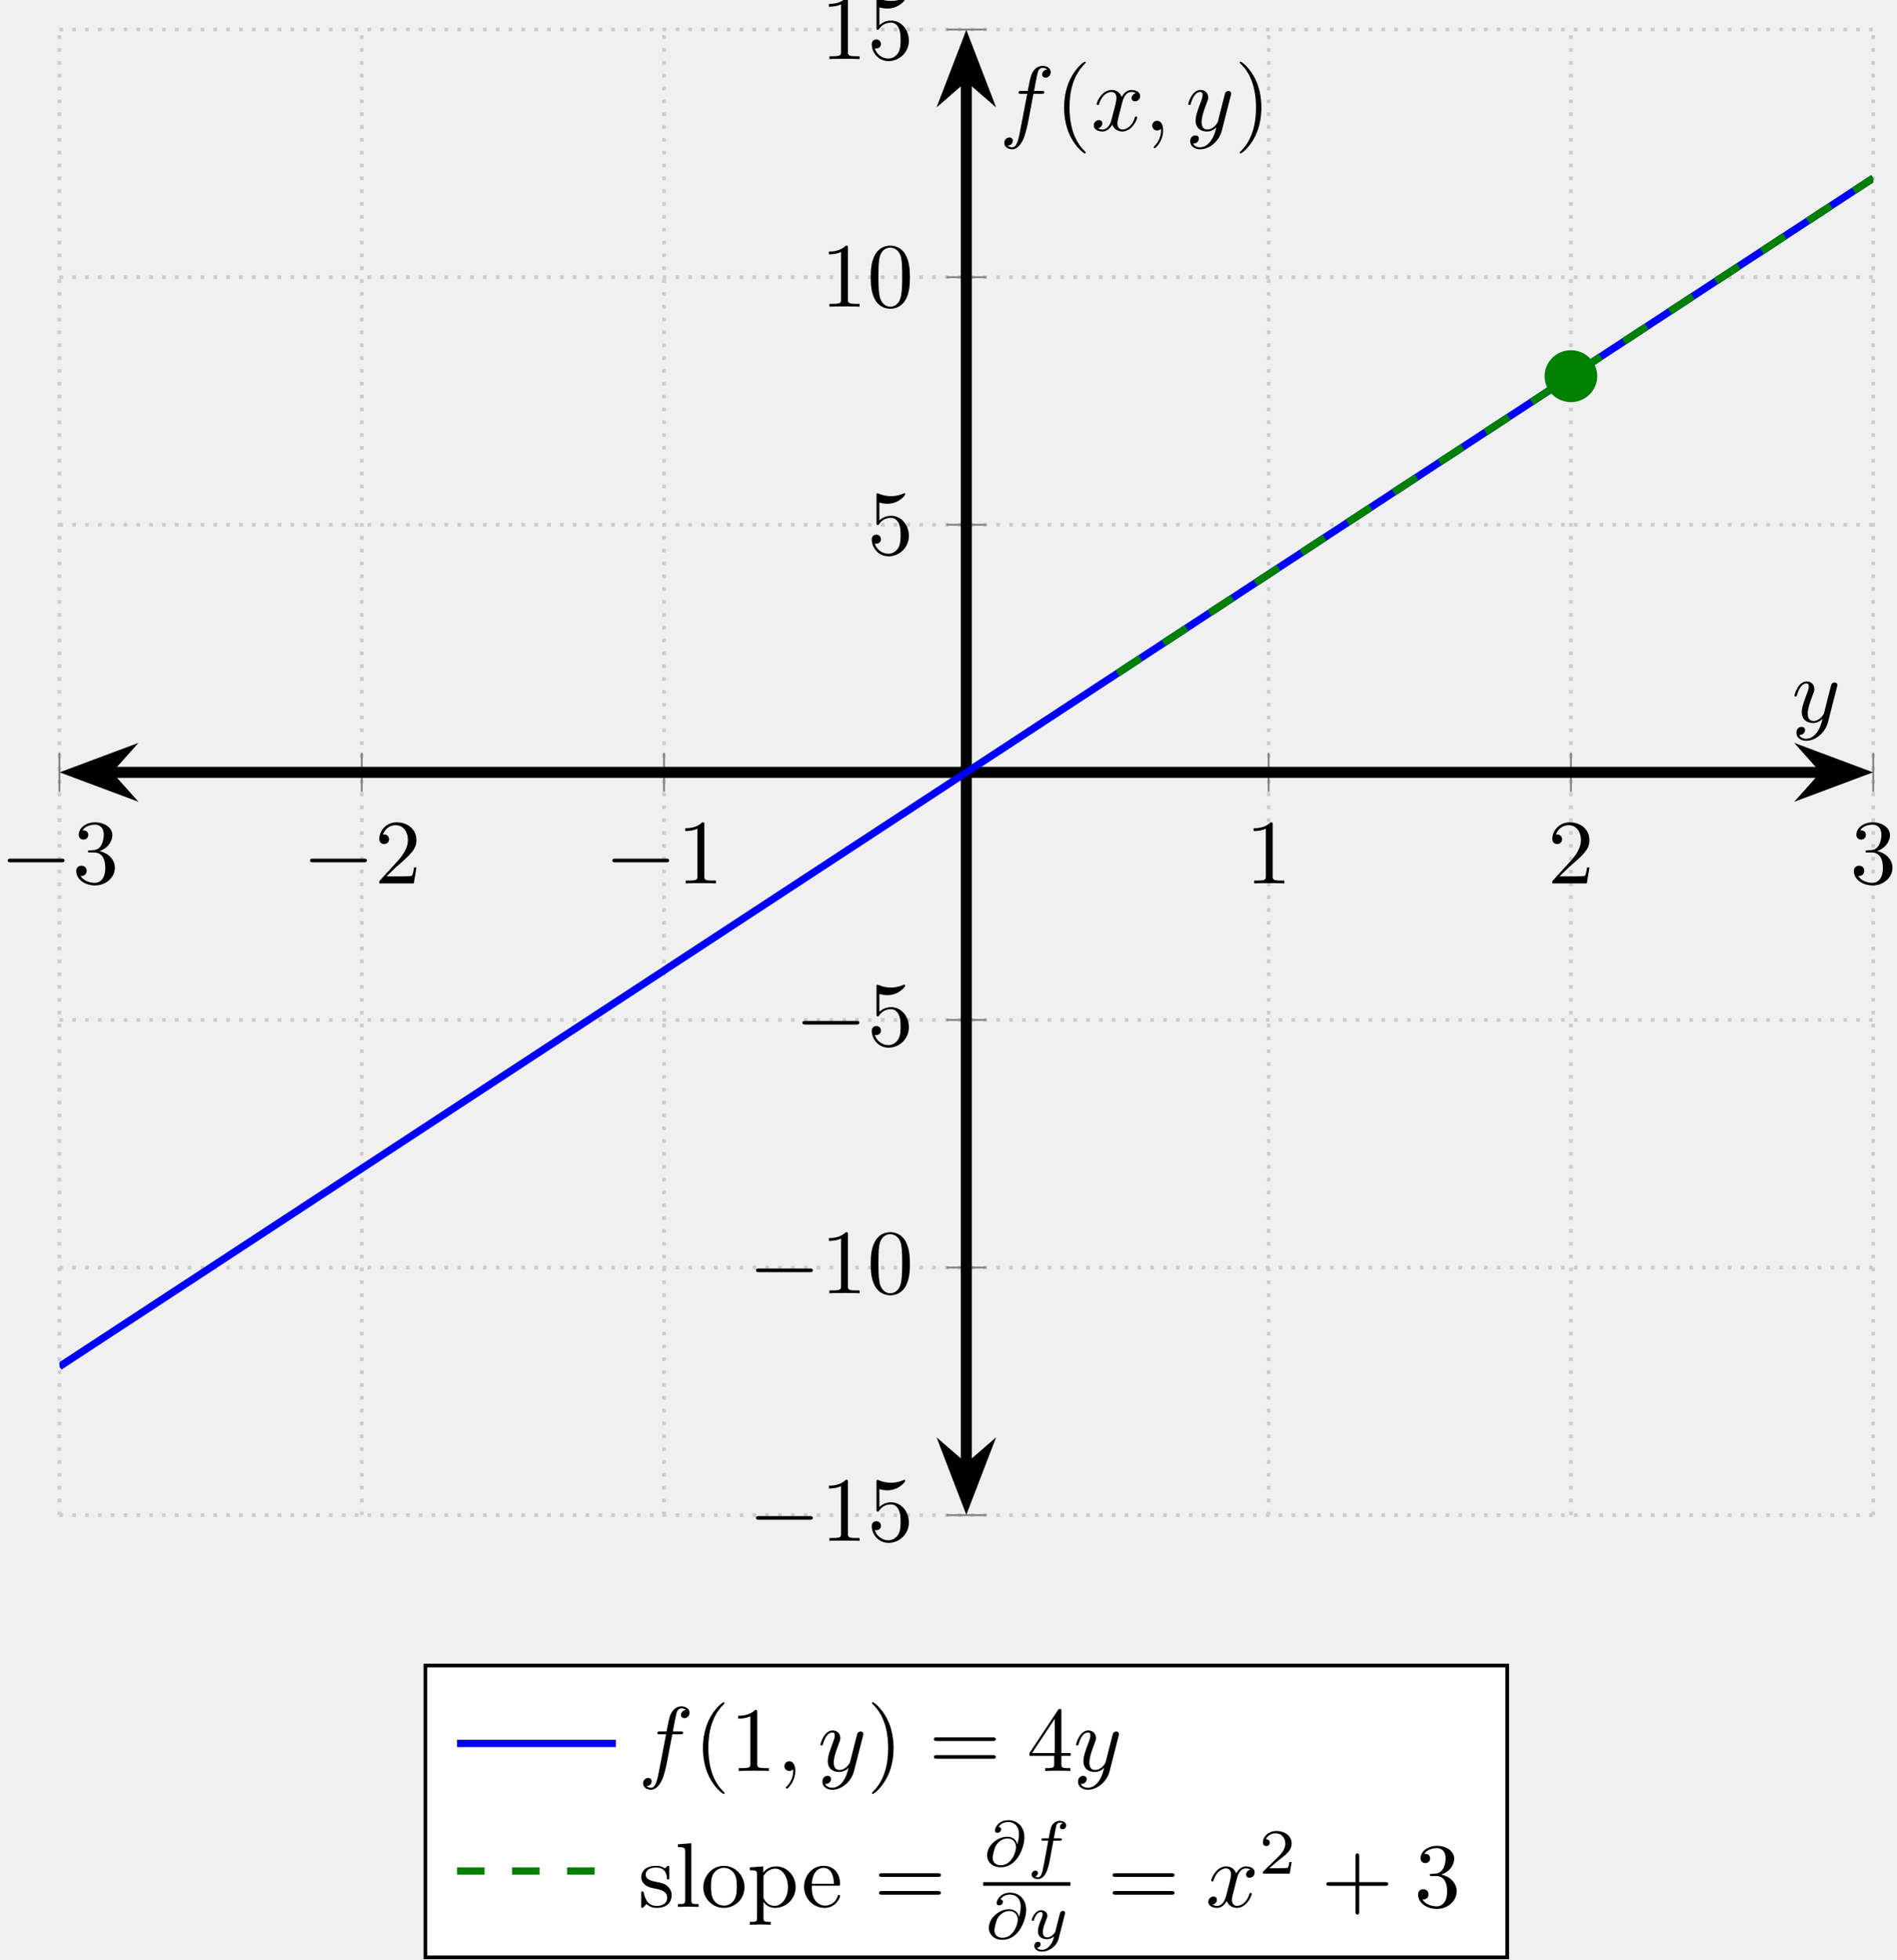
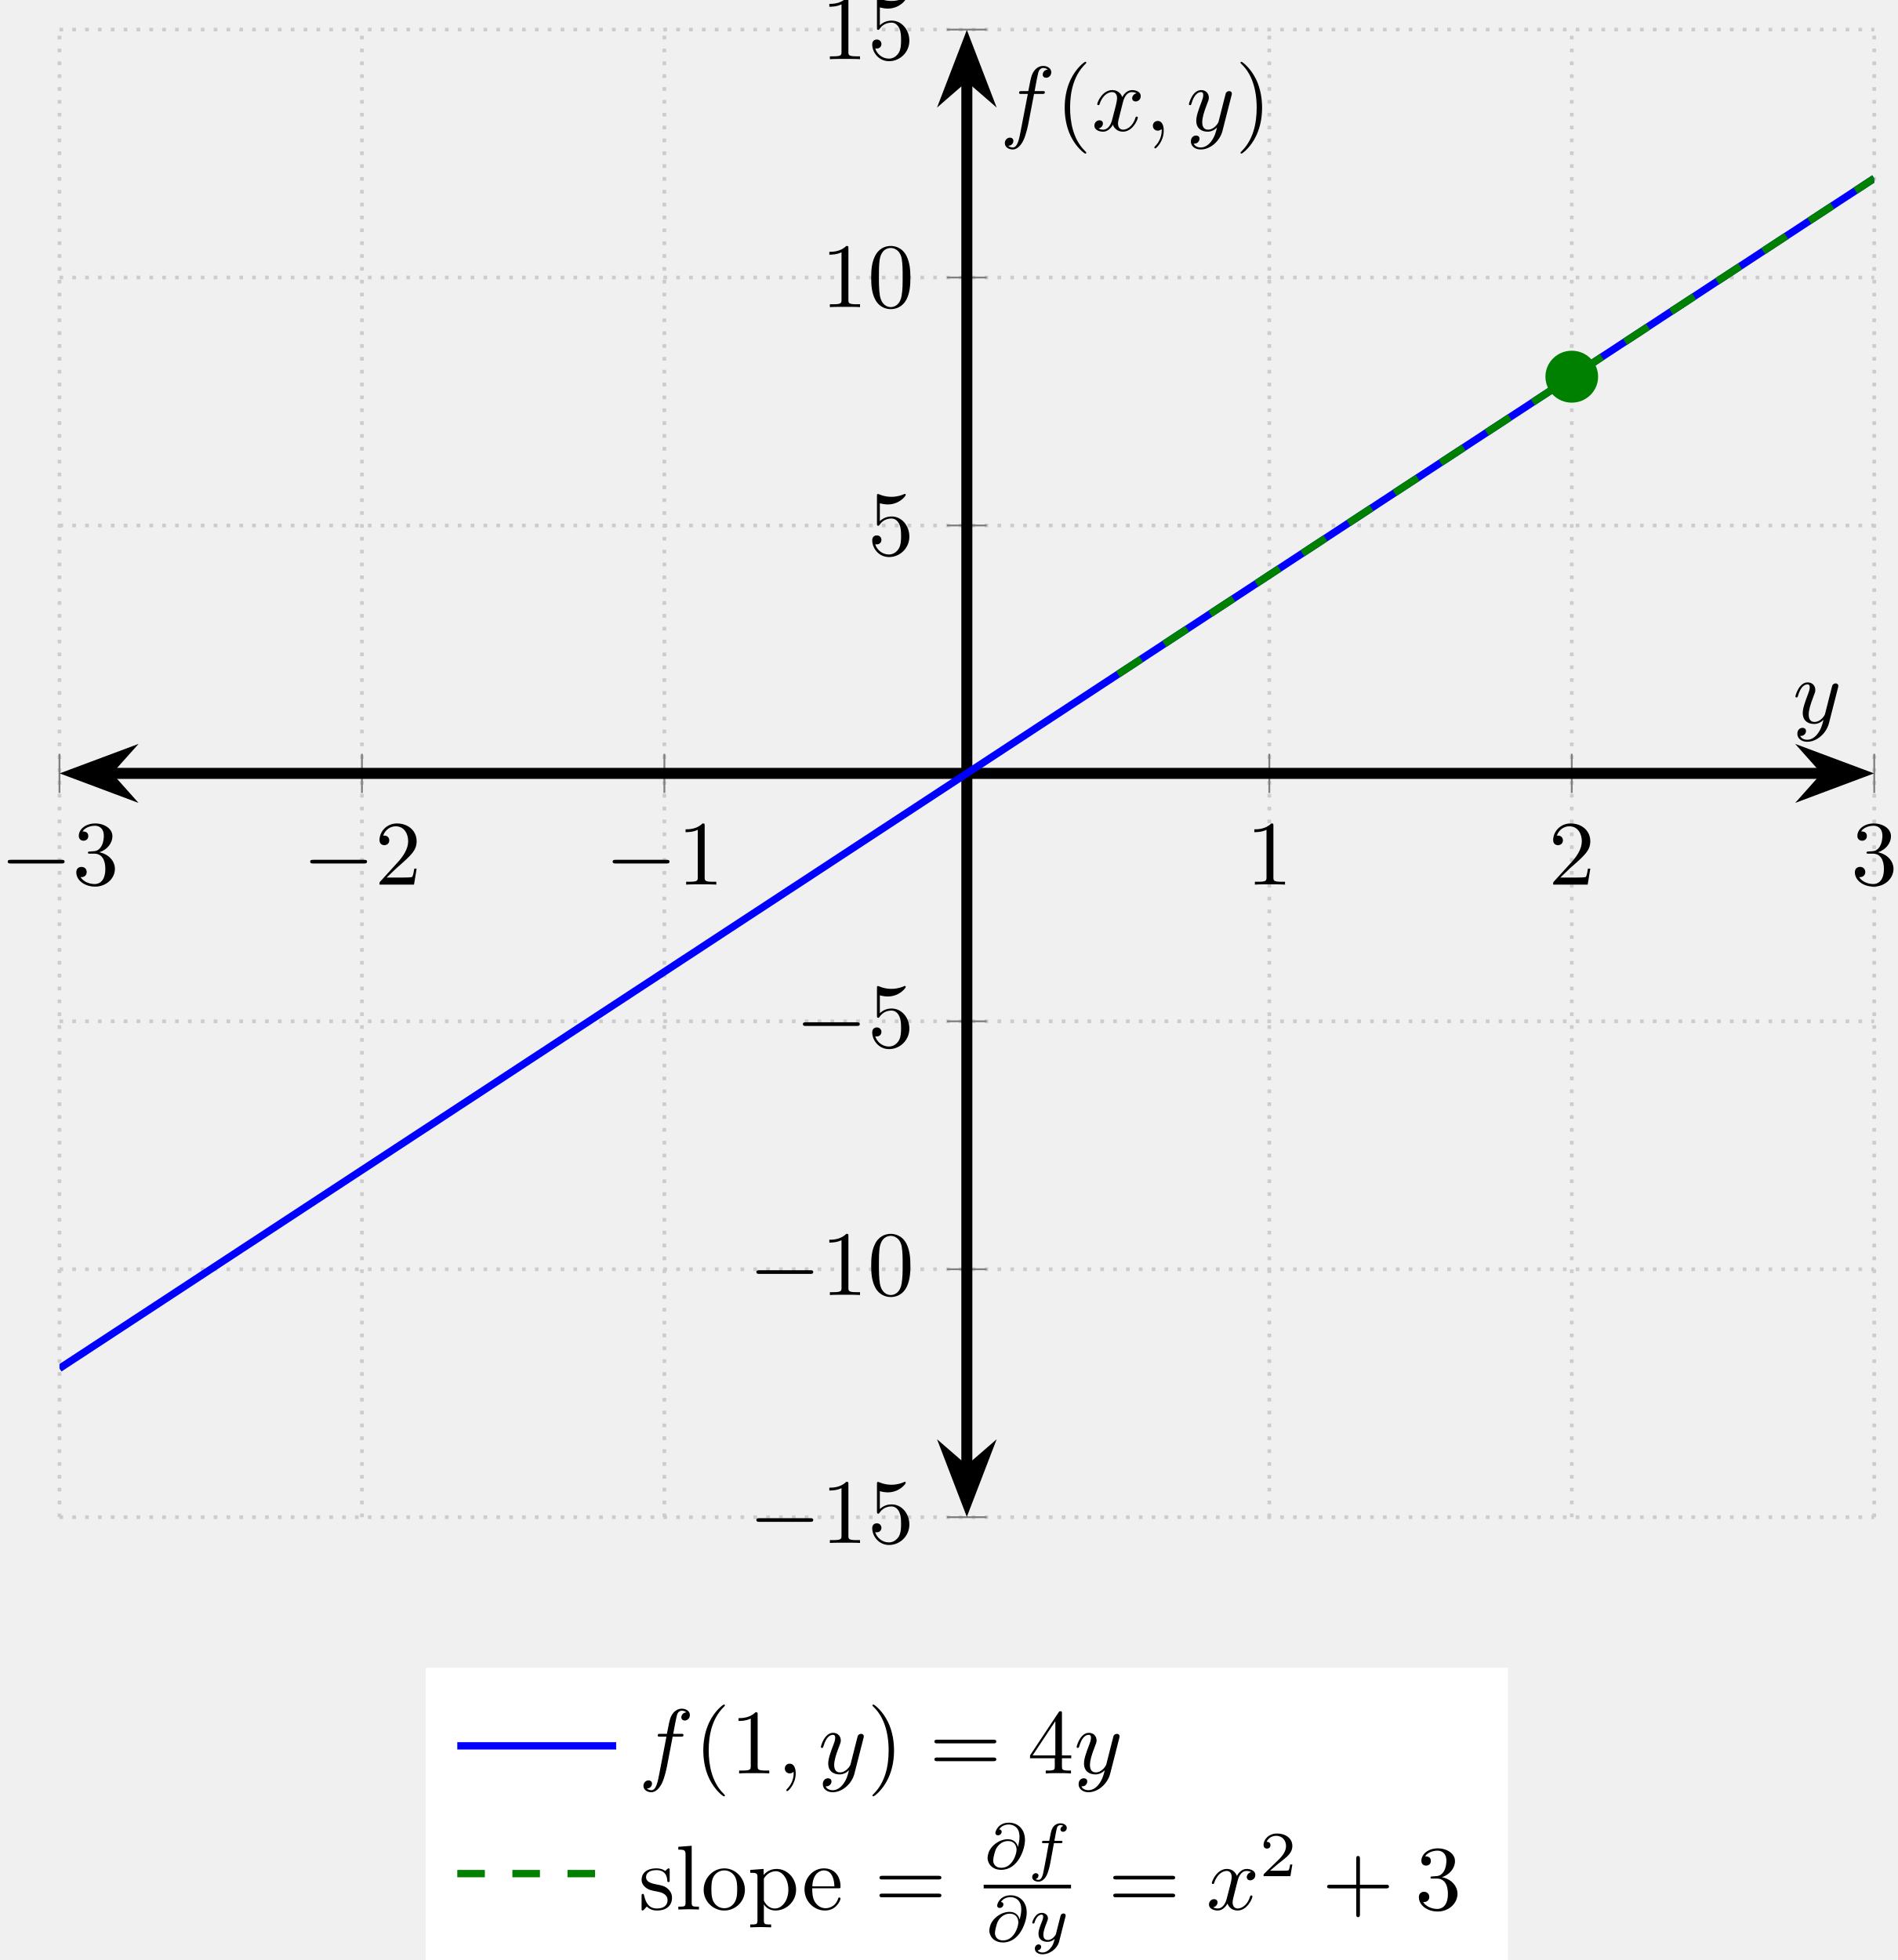
- <svg xmlns="http://www.w3.org/2000/svg" xmlns:xlink="http://www.w3.org/1999/xlink" version="1.1" width="216.183pt" height="223.298pt" viewBox="-68.466 -68.518 216.183 223.298">
+ <svg xmlns="http://www.w3.org/2000/svg" xmlns:xlink="http://www.w3.org/1999/xlink" version="1.1" width="216.183pt" height="223.296pt" viewBox="-68.466 -68.515 216.183 223.296">
  <defs>
    <clipPath id="clip1">
-       <path d="M-61.691 104.168H145.067V-65.152H-61.691Z" />
+       <path d="M-61.691 104.332H145.067V-65.145H-61.691Z" />
    </clipPath>
    <path id="g4-50" d="M3.522-1.269H3.285C3.264-1.116 3.194-.704 3.103-.635C3.048-.593 2.511-.593 2.413-.593H1.13C1.862-1.241 2.106-1.437 2.525-1.764C3.041-2.176 3.522-2.608 3.522-3.271C3.522-4.115 2.783-4.631 1.89-4.631C1.025-4.631 .439-4.024 .439-3.382C.439-3.027 .739-2.992 .809-2.992C.976-2.992 1.179-3.11 1.179-3.361C1.179-3.487 1.13-3.731 .767-3.731C.983-4.226 1.458-4.38 1.785-4.38C2.483-4.38 2.845-3.836 2.845-3.271C2.845-2.664 2.413-2.183 2.19-1.932L.509-.272C.439-.209 .439-.195 .439 0H3.313L3.522-1.269Z" />
    <path id="g2-64" d="M3.661-2.357C3.564-2.762 3.25-3.18 2.594-3.18C1.618-3.18 .809-2.448 .558-1.82C.516-1.702 .418-1.416 .418-1.137C.418-.656 .795 .139 1.883 .139C3.689 .139 4.421-2.113 4.421-3.103C4.421-4.296 3.64-4.979 2.706-4.979C1.569-4.979 1.255-4.073 1.255-3.857C1.255-3.801 1.29-3.605 1.534-3.605S1.925-3.822 1.925-3.989C1.925-4.177 1.785-4.24 1.653-4.254C2.001-4.777 2.573-4.777 2.692-4.777C3.215-4.777 3.836-4.449 3.836-3.459C3.836-3.159 3.801-2.915 3.668-2.357H3.661ZM1.897-.084C1.109-.084 1.018-.676 1.018-.893C1.018-1.165 1.206-1.848 1.276-2.022C1.402-2.343 1.834-2.985 2.622-2.985C3.299-2.985 3.522-2.455 3.522-2.036C3.522-1.569 3.068-.084 1.897-.084Z" />
    <path id="g2-102" d="M2.838-2.755H3.522C3.661-2.755 3.752-2.755 3.752-2.908C3.752-3.006 3.661-3.006 3.536-3.006H2.887C3.048-3.891 3.103-4.212 3.159-4.414C3.194-4.568 3.347-4.714 3.515-4.714C3.522-4.714 3.71-4.714 3.843-4.631C3.557-4.54 3.536-4.289 3.536-4.247C3.536-4.094 3.654-3.989 3.815-3.989C4.003-3.989 4.212-4.149 4.212-4.414C4.212-4.735 3.87-4.91 3.515-4.91C3.208-4.91 2.866-4.735 2.678-4.387C2.538-4.129 2.483-3.815 2.336-3.006H1.785C1.646-3.006 1.555-3.006 1.555-2.852C1.555-2.755 1.646-2.755 1.771-2.755H2.287C2.28-2.713 1.841-.202 1.674 .544C1.639 .697 1.52 1.227 1.186 1.227C1.179 1.227 1.011 1.227 .879 1.144C1.165 1.053 1.186 .802 1.186 .76C1.186 .607 1.067 .502 .907 .502C.718 .502 .509 .663 .509 .928C.509 1.241 .837 1.423 1.186 1.423C1.632 1.423 1.939 .962 2.022 .809C2.273 .342 2.434-.516 2.448-.6L2.838-2.755Z" />
    <path id="g2-121" d="M3.877-2.629C3.905-2.727 3.905-2.741 3.905-2.783C3.905-2.922 3.794-3.006 3.675-3.006C3.599-3.006 3.466-2.971 3.389-2.838C3.368-2.797 3.313-2.573 3.278-2.434L3.131-1.855C3.089-1.688 2.873-.809 2.852-.732C2.845-.732 2.538-.126 1.995-.126C1.52-.126 1.52-.579 1.52-.704C1.52-1.081 1.681-1.52 1.89-2.057C1.974-2.28 2.008-2.364 2.008-2.483C2.008-2.817 1.723-3.075 1.346-3.075C.642-3.075 .328-2.127 .328-2.008C.328-1.918 .425-1.918 .446-1.918C.544-1.918 .551-1.953 .572-2.029C.746-2.608 1.046-2.88 1.325-2.88C1.444-2.88 1.499-2.803 1.499-2.636C1.499-2.476 1.437-2.322 1.402-2.232C1.067-1.381 .997-1.123 .997-.816C.997-.697 .997-.37 1.269-.146C1.485 .035 1.778 .07 1.967 .07C2.246 .07 2.497-.035 2.727-.244C2.636 .139 2.559 .432 2.267 .781C2.078 .997 1.799 1.227 1.43 1.227C1.381 1.227 1.053 1.227 .907 .997C1.283 .955 1.283 .621 1.283 .614C1.283 .391 1.081 .349 1.011 .349C.837 .349 .607 .488 .607 .809C.607 1.165 .941 1.423 1.437 1.423C2.141 1.423 2.999 .879 3.215 .007L3.877-2.629Z" />
    <path id="g1-59" d="M2.022-.01C2.022-.667 1.773-1.056 1.385-1.056C1.056-1.056 .857-.807 .857-.528C.857-.259 1.056 0 1.385 0C1.504 0 1.634-.04 1.733-.13C1.763-.149 1.773-.159 1.783-.159S1.803-.149 1.803-.01C1.803 .727 1.455 1.325 1.126 1.654C1.016 1.763 1.016 1.783 1.016 1.813C1.016 1.883 1.066 1.923 1.116 1.923C1.225 1.923 2.022 1.156 2.022-.01Z" />
    <path id="g1-102" d="M3.656-3.985H4.513C4.712-3.985 4.812-3.985 4.812-4.184C4.812-4.294 4.712-4.294 4.543-4.294H3.716L3.925-5.43C3.965-5.639 4.105-6.346 4.164-6.466C4.254-6.655 4.423-6.804 4.633-6.804C4.672-6.804 4.932-6.804 5.121-6.625C4.682-6.585 4.583-6.237 4.583-6.087C4.583-5.858 4.762-5.738 4.951-5.738C5.21-5.738 5.499-5.958 5.499-6.336C5.499-6.795 5.041-7.024 4.633-7.024C4.294-7.024 3.666-6.844 3.367-5.858C3.308-5.649 3.278-5.549 3.039-4.294H2.351C2.162-4.294 2.052-4.294 2.052-4.105C2.052-3.985 2.142-3.985 2.331-3.985H2.989L2.242-.05C2.062 .917 1.893 1.823 1.375 1.823C1.335 1.823 1.086 1.823 .897 1.644C1.355 1.614 1.445 1.255 1.445 1.106C1.445 .877 1.265 .757 1.076 .757C.817 .757 .528 .976 .528 1.355C.528 1.803 .966 2.042 1.375 2.042C1.923 2.042 2.321 1.455 2.501 1.076C2.819 .448 3.049-.757 3.059-.827L3.656-3.985Z" />
    <path id="g1-120" d="M3.328-3.009C3.387-3.268 3.616-4.184 4.314-4.184C4.364-4.184 4.603-4.184 4.812-4.055C4.533-4.005 4.334-3.756 4.334-3.517C4.334-3.357 4.443-3.168 4.712-3.168C4.932-3.168 5.25-3.347 5.25-3.746C5.25-4.264 4.663-4.403 4.324-4.403C3.746-4.403 3.397-3.875 3.278-3.646C3.029-4.304 2.491-4.403 2.202-4.403C1.166-4.403 .598-3.118 .598-2.869C.598-2.77 .697-2.77 .717-2.77C.797-2.77 .827-2.79 .847-2.879C1.186-3.935 1.843-4.184 2.182-4.184C2.371-4.184 2.72-4.095 2.72-3.517C2.72-3.208 2.55-2.54 2.182-1.146C2.022-.528 1.674-.11 1.235-.11C1.176-.11 .946-.11 .737-.239C.986-.289 1.205-.498 1.205-.777C1.205-1.046 .986-1.126 .837-1.126C.538-1.126 .289-.867 .289-.548C.289-.09 .787 .11 1.225 .11C1.883 .11 2.242-.588 2.271-.648C2.391-.279 2.75 .11 3.347 .11C4.374 .11 4.941-1.176 4.941-1.425C4.941-1.524 4.852-1.524 4.822-1.524C4.732-1.524 4.712-1.484 4.692-1.415C4.364-.349 3.686-.11 3.367-.11C2.979-.11 2.819-.428 2.819-.767C2.819-.986 2.879-1.205 2.989-1.644L3.328-3.009Z" />
    <path id="g1-121" d="M4.842-3.796C4.882-3.935 4.882-3.955 4.882-4.025C4.882-4.204 4.742-4.294 4.593-4.294C4.493-4.294 4.334-4.234 4.244-4.085C4.224-4.035 4.144-3.726 4.105-3.547C4.035-3.288 3.965-3.019 3.905-2.75L3.457-.956C3.417-.807 2.989-.11 2.331-.11C1.823-.11 1.714-.548 1.714-.917C1.714-1.375 1.883-1.993 2.222-2.869C2.381-3.278 2.421-3.387 2.421-3.587C2.421-4.035 2.102-4.403 1.604-4.403C.658-4.403 .289-2.959 .289-2.869C.289-2.77 .389-2.77 .408-2.77C.508-2.77 .518-2.79 .568-2.949C.837-3.885 1.235-4.184 1.574-4.184C1.654-4.184 1.823-4.184 1.823-3.866C1.823-3.616 1.724-3.357 1.654-3.168C1.255-2.112 1.076-1.544 1.076-1.076C1.076-.189 1.704 .11 2.291 .11C2.68 .11 3.019-.06 3.298-.339C3.168 .179 3.049 .667 2.65 1.196C2.391 1.534 2.012 1.823 1.554 1.823C1.415 1.823 .966 1.793 .797 1.405C.956 1.405 1.086 1.405 1.225 1.285C1.325 1.196 1.425 1.066 1.425 .877C1.425 .568 1.156 .528 1.056 .528C.827 .528 .498 .687 .498 1.176C.498 1.674 .936 2.042 1.554 2.042C2.58 2.042 3.606 1.136 3.885 .01L4.842-3.796Z" />
    <path id="g3-40" d="M3.298 2.391C3.298 2.361 3.298 2.341 3.128 2.172C1.883 .917 1.564-.966 1.564-2.491C1.564-4.224 1.943-5.958 3.168-7.203C3.298-7.323 3.298-7.342 3.298-7.372C3.298-7.442 3.258-7.472 3.198-7.472C3.098-7.472 2.202-6.795 1.614-5.529C1.106-4.433 .986-3.328 .986-2.491C.986-1.714 1.096-.508 1.644 .618C2.242 1.843 3.098 2.491 3.198 2.491C3.258 2.491 3.298 2.461 3.298 2.391Z" />
    <path id="g3-41" d="M2.879-2.491C2.879-3.268 2.77-4.473 2.222-5.599C1.624-6.824 .767-7.472 .667-7.472C.608-7.472 .568-7.432 .568-7.372C.568-7.342 .568-7.323 .757-7.143C1.733-6.157 2.301-4.573 2.301-2.491C2.301-.787 1.933 .966 .697 2.222C.568 2.341 .568 2.361 .568 2.391C.568 2.451 .608 2.491 .667 2.491C.767 2.491 1.664 1.813 2.252 .548C2.76-.548 2.879-1.654 2.879-2.491Z" />
    <path id="g3-43" d="M4.075-2.291H6.854C6.994-2.291 7.183-2.291 7.183-2.491S6.994-2.69 6.854-2.69H4.075V-5.479C4.075-5.619 4.075-5.808 3.875-5.808S3.676-5.619 3.676-5.479V-2.69H.887C.747-2.69 .558-2.69 .558-2.491S.747-2.291 .887-2.291H3.676V.498C3.676 .638 3.676 .827 3.875 .827S4.075 .638 4.075 .498V-2.291Z" />
    <path id="g3-48" d="M4.583-3.188C4.583-3.985 4.533-4.782 4.184-5.519C3.726-6.476 2.909-6.635 2.491-6.635C1.893-6.635 1.166-6.376 .757-5.45C.438-4.762 .389-3.985 .389-3.188C.389-2.441 .428-1.544 .837-.787C1.265 .02 1.993 .219 2.481 .219C3.019 .219 3.776 .01 4.214-.936C4.533-1.624 4.583-2.401 4.583-3.188ZM2.481 0C2.092 0 1.504-.249 1.325-1.205C1.215-1.803 1.215-2.72 1.215-3.308C1.215-3.945 1.215-4.603 1.295-5.141C1.484-6.326 2.232-6.416 2.481-6.416C2.809-6.416 3.467-6.237 3.656-5.25C3.756-4.692 3.756-3.935 3.756-3.308C3.756-2.56 3.756-1.883 3.646-1.245C3.497-.299 2.929 0 2.481 0Z" />
    <path id="g3-49" d="M2.929-6.376C2.929-6.615 2.929-6.635 2.7-6.635C2.082-5.998 1.205-5.998 .887-5.998V-5.689C1.086-5.689 1.674-5.689 2.192-5.948V-.787C2.192-.428 2.162-.309 1.265-.309H.946V0C1.295-.03 2.162-.03 2.56-.03S3.826-.03 4.174 0V-.309H3.856C2.959-.309 2.929-.418 2.929-.787V-6.376Z" />
    <path id="g3-50" d="M1.265-.767L2.321-1.793C3.875-3.168 4.473-3.706 4.473-4.702C4.473-5.838 3.577-6.635 2.361-6.635C1.235-6.635 .498-5.719 .498-4.832C.498-4.274 .996-4.274 1.026-4.274C1.196-4.274 1.544-4.394 1.544-4.802C1.544-5.061 1.365-5.32 1.016-5.32C.936-5.32 .917-5.32 .887-5.31C1.116-5.958 1.654-6.326 2.232-6.326C3.138-6.326 3.567-5.519 3.567-4.702C3.567-3.905 3.068-3.118 2.521-2.501L.608-.369C.498-.259 .498-.239 .498 0H4.194L4.473-1.733H4.224C4.174-1.435 4.105-.996 4.005-.847C3.935-.767 3.278-.767 3.059-.767H1.265Z" />
    <path id="g3-51" d="M2.889-3.507C3.706-3.776 4.284-4.473 4.284-5.26C4.284-6.077 3.407-6.635 2.451-6.635C1.445-6.635 .687-6.037 .687-5.28C.687-4.951 .907-4.762 1.196-4.762C1.504-4.762 1.704-4.981 1.704-5.27C1.704-5.768 1.235-5.768 1.086-5.768C1.395-6.257 2.052-6.386 2.411-6.386C2.819-6.386 3.367-6.167 3.367-5.27C3.367-5.151 3.347-4.573 3.088-4.134C2.79-3.656 2.451-3.626 2.202-3.616C2.122-3.606 1.883-3.587 1.813-3.587C1.733-3.577 1.664-3.567 1.664-3.467C1.664-3.357 1.733-3.357 1.903-3.357H2.341C3.158-3.357 3.527-2.68 3.527-1.704C3.527-.349 2.839-.06 2.401-.06C1.973-.06 1.225-.229 .877-.817C1.225-.767 1.534-.986 1.534-1.365C1.534-1.724 1.265-1.923 .976-1.923C.737-1.923 .418-1.783 .418-1.345C.418-.438 1.345 .219 2.431 .219C3.646 .219 4.553-.687 4.553-1.704C4.553-2.521 3.925-3.298 2.889-3.507Z" />
    <path id="g3-52" d="M2.929-1.644V-.777C2.929-.418 2.909-.309 2.172-.309H1.963V0C2.371-.03 2.889-.03 3.308-.03S4.254-.03 4.663 0V-.309H4.453C3.716-.309 3.696-.418 3.696-.777V-1.644H4.692V-1.953H3.696V-6.486C3.696-6.685 3.696-6.745 3.537-6.745C3.447-6.745 3.417-6.745 3.337-6.625L.279-1.953V-1.644H2.929ZM2.989-1.953H.558L2.989-5.669V-1.953Z" />
    <path id="g3-53" d="M4.473-2.002C4.473-3.188 3.656-4.184 2.58-4.184C2.102-4.184 1.674-4.025 1.315-3.676V-5.619C1.514-5.559 1.843-5.489 2.162-5.489C3.387-5.489 4.085-6.396 4.085-6.526C4.085-6.585 4.055-6.635 3.985-6.635C3.975-6.635 3.955-6.635 3.905-6.605C3.706-6.516 3.218-6.316 2.55-6.316C2.152-6.316 1.694-6.386 1.225-6.595C1.146-6.625 1.126-6.625 1.106-6.625C1.006-6.625 1.006-6.545 1.006-6.386V-3.437C1.006-3.258 1.006-3.178 1.146-3.178C1.215-3.178 1.235-3.208 1.275-3.268C1.385-3.427 1.753-3.965 2.56-3.965C3.078-3.965 3.328-3.507 3.407-3.328C3.567-2.959 3.587-2.57 3.587-2.072C3.587-1.724 3.587-1.126 3.347-.707C3.108-.319 2.74-.06 2.281-.06C1.554-.06 .986-.588 .817-1.176C.847-1.166 .877-1.156 .986-1.156C1.315-1.156 1.484-1.405 1.484-1.644S1.315-2.132 .986-2.132C.847-2.132 .498-2.062 .498-1.604C.498-.747 1.186 .219 2.301 .219C3.457 .219 4.473-.737 4.473-2.002Z" />
    <path id="g3-61" d="M6.844-3.258C6.994-3.258 7.183-3.258 7.183-3.457S6.994-3.656 6.854-3.656H.887C.747-3.656 .558-3.656 .558-3.457S.747-3.258 .897-3.258H6.844ZM6.854-1.325C6.994-1.325 7.183-1.325 7.183-1.524S6.994-1.724 6.844-1.724H.897C.747-1.724 .558-1.724 .558-1.524S.747-1.325 .887-1.325H6.854Z" />
    <path id="g3-101" d="M1.116-2.511C1.176-3.995 2.012-4.244 2.351-4.244C3.377-4.244 3.477-2.899 3.477-2.511H1.116ZM1.106-2.301H3.885C4.105-2.301 4.134-2.301 4.134-2.511C4.134-3.497 3.597-4.463 2.351-4.463C1.196-4.463 .279-3.437 .279-2.192C.279-.857 1.325 .11 2.471 .11C3.686 .11 4.134-.996 4.134-1.186C4.134-1.285 4.055-1.305 4.005-1.305C3.915-1.305 3.895-1.245 3.875-1.166C3.527-.139 2.63-.139 2.531-.139C2.032-.139 1.634-.438 1.405-.807C1.106-1.285 1.106-1.943 1.106-2.301Z" />
    <path id="g3-108" d="M1.763-6.914L.329-6.804V-6.496C1.026-6.496 1.106-6.426 1.106-5.938V-.757C1.106-.309 .996-.309 .329-.309V0C.658-.01 1.186-.03 1.435-.03S2.172-.01 2.54 0V-.309C1.873-.309 1.763-.309 1.763-.757V-6.914Z" />
    <path id="g3-111" d="M4.692-2.132C4.692-3.407 3.696-4.463 2.491-4.463C1.245-4.463 .279-3.377 .279-2.132C.279-.847 1.315 .11 2.481 .11C3.686 .11 4.692-.867 4.692-2.132ZM2.491-.139C2.062-.139 1.624-.349 1.355-.807C1.106-1.245 1.106-1.853 1.106-2.212C1.106-2.6 1.106-3.138 1.345-3.577C1.614-4.035 2.082-4.244 2.481-4.244C2.919-4.244 3.347-4.025 3.606-3.597S3.866-2.59 3.866-2.212C3.866-1.853 3.866-1.315 3.646-.877C3.427-.428 2.989-.139 2.491-.139Z" />
    <path id="g3-112" d="M1.714-3.746V-4.403L.279-4.294V-3.985C.986-3.985 1.056-3.925 1.056-3.487V1.176C1.056 1.624 .946 1.624 .279 1.624V1.933C.618 1.923 1.136 1.903 1.395 1.903C1.664 1.903 2.172 1.923 2.521 1.933V1.624C1.853 1.624 1.743 1.624 1.743 1.176V-.498V-.588C1.793-.428 2.212 .11 2.969 .11C4.154 .11 5.191-.867 5.191-2.152C5.191-3.417 4.224-4.403 3.108-4.403C2.331-4.403 1.913-3.965 1.714-3.746ZM1.743-1.136V-3.357C2.032-3.866 2.521-4.154 3.029-4.154C3.756-4.154 4.364-3.278 4.364-2.152C4.364-.946 3.666-.11 2.929-.11C2.531-.11 2.152-.309 1.883-.717C1.743-.927 1.743-.936 1.743-1.136Z" />
    <path id="g3-115" d="M2.072-1.933C2.291-1.893 3.108-1.733 3.108-1.016C3.108-.508 2.76-.11 1.983-.11C1.146-.11 .787-.677 .598-1.524C.568-1.654 .558-1.694 .458-1.694C.329-1.694 .329-1.624 .329-1.445V-.13C.329 .04 .329 .11 .438 .11C.488 .11 .498 .1 .687-.09C.707-.11 .707-.13 .887-.319C1.325 .1 1.773 .11 1.983 .11C3.128 .11 3.587-.558 3.587-1.275C3.587-1.803 3.288-2.102 3.168-2.222C2.839-2.54 2.451-2.62 2.032-2.7C1.474-2.809 .807-2.939 .807-3.517C.807-3.866 1.066-4.274 1.923-4.274C3.019-4.274 3.068-3.377 3.088-3.068C3.098-2.979 3.188-2.979 3.208-2.979C3.337-2.979 3.337-3.029 3.337-3.218V-4.224C3.337-4.394 3.337-4.463 3.228-4.463C3.178-4.463 3.158-4.463 3.029-4.344C2.999-4.304 2.899-4.214 2.859-4.184C2.481-4.463 2.072-4.463 1.923-4.463C.707-4.463 .329-3.796 .329-3.238C.329-2.889 .488-2.61 .757-2.391C1.076-2.132 1.355-2.072 2.072-1.933Z" />
    <path id="g0-0" d="M6.565-2.291C6.735-2.291 6.914-2.291 6.914-2.491S6.735-2.69 6.565-2.69H1.176C1.006-2.69 .827-2.69 .827-2.491S1.006-2.291 1.176-2.291H6.565Z" />
  </defs>
  <g id="page1">
-     <path d="M-61.691 104.168V-65.151M-27.231 104.168V-65.151M7.226 104.168V-65.151M76.148 104.168V-65.151M110.606 104.168V-65.151M145.067 104.168V-65.151" stroke="#ccc" fill="none" stroke-width=".418" stroke-miterlimit="10" stroke-dasharray=".418 1.045" />
-     <path d="M-61.691 104.168H145.067M-61.691 75.949H145.067M-61.691 47.727H145.067M-61.691-8.711H145.067M-61.691-36.929H145.067M-61.691-65.152H145.067" stroke="#ccc" fill="none" stroke-width=".418" stroke-miterlimit="10" stroke-dasharray=".418 1.045" />
-     <path d="M-61.691 21.738V17.277M-27.231 21.738V17.277M7.227 21.738V17.277M76.148 21.738V17.277M110.606 21.738V17.277M145.067 21.738V17.277" stroke="#808080" fill="none" stroke-width=".209" stroke-miterlimit="10" />
-     <path d="M39.426 104.168H43.949M39.426 75.949H43.949M39.426 47.727H43.949M39.426-8.711H43.949M39.426-36.929H43.949M39.426-65.152H43.949" stroke="#808080" fill="none" stroke-width=".209" stroke-miterlimit="10" />
-     <path d="M-56.203 19.508H139.578" stroke="#000" fill="none" stroke-width="1.254" stroke-miterlimit="10" />
-     <path d="M-59.879 19.508L-54.84 21.391L-56.523 19.508L-54.84 17.625Z" />
-     <path d="M-59.879 19.508L-54.84 21.391L-56.523 19.508L-54.84 17.625Z" stroke="#000" fill="none" stroke-width="1.254" stroke-miterlimit="10" />
-     <path d="M143.254 19.508L138.214 17.625L139.894 19.508L138.214 21.391Z" />
-     <path d="M143.254 19.508L138.214 17.625L139.894 19.508L138.214 21.391Z" stroke="#000" fill="none" stroke-width="1.254" stroke-miterlimit="10" />
-     <path d="M41.687 98.758V-59.742" stroke="#000" fill="none" stroke-width="1.254" stroke-miterlimit="10" />
-     <path d="M41.687 102.383L43.598 97.414L41.687 99.07L39.777 97.414Z" />
-     <path d="M41.687 102.383L43.598 97.414L41.687 99.07L39.777 97.414Z" stroke="#000" fill="none" stroke-width="1.254" stroke-miterlimit="10" />
-     <path d="M41.687-63.363L39.777-58.394L41.687-60.055L43.598-58.394Z" />
-     <path d="M41.687-63.363L39.777-58.394L41.687-60.055L43.598-58.394Z" stroke="#000" fill="none" stroke-width="1.254" stroke-miterlimit="10" />
-     <g transform="matrix(1.06427 0 0 1.04909 -12.45494 -28.98738)">
-       <use x="-52.629" y="58.293" xlink:href="#g0-0" />
-       <use x="-44.88" y="58.293" xlink:href="#g3-51" />
+     <path d="M-61.691 104.332V-65.144M-27.231 104.332V-65.144M7.226 104.332V-65.144M76.148 104.332V-65.144M110.606 104.332V-65.144M145.067 104.332V-65.144" stroke="#ccc" fill="none" stroke-width=".418" stroke-miterlimit="10" stroke-dasharray=".418 1.046" />
+     <path d="M-61.691 104.332H145.067M-61.691 76.085H145.067M-61.691 47.839H145.067M-61.691-8.652H145.067M-61.691-36.899H145.067M-61.691-65.145H145.067" stroke="#ccc" fill="none" stroke-width=".418" stroke-miterlimit="10" stroke-dasharray=".418 1.046" />
+     <path d="M-61.691 21.828V17.363M-27.231 21.828V17.363M7.227 21.828V17.363M76.148 21.828V17.363M110.606 21.828V17.363M145.067 21.828V17.363" stroke="#808080" fill="none" stroke-width=".209" stroke-miterlimit="10" />
+     <path d="M39.426 104.332H43.949M39.426 76.085H43.949M39.426 47.839H43.949M39.426-8.652H43.949M39.426-36.899H43.949M39.426-65.145H43.949" stroke="#808080" fill="none" stroke-width=".209" stroke-miterlimit="10" />
+     <path d="M-56.203 19.593H139.578" stroke="#000" fill="none" stroke-width="1.255" stroke-miterlimit="10" />
+     <path d="M-59.879 19.594L-54.84 21.481L-56.523 19.594L-54.84 17.711Z" />
+     <path d="M-59.879 19.594L-54.84 21.481L-56.523 19.594L-54.84 17.711Z" stroke="#000" fill="none" stroke-width="1.255" stroke-miterlimit="10" />
+     <path d="M143.254 19.594L138.214 17.711L139.894 19.594L138.214 21.481Z" />
+     <path d="M143.254 19.594L138.214 17.711L139.894 19.594L138.214 21.481Z" stroke="#000" fill="none" stroke-width="1.255" stroke-miterlimit="10" />
+     <path d="M41.687 98.917V-59.731" stroke="#000" fill="none" stroke-width="1.255" stroke-miterlimit="10" />
+     <path d="M41.687 102.547L43.598 97.574L41.687 99.23L39.777 97.574Z" />
+     <path d="M41.687 102.547L43.598 97.574L41.687 99.23L39.777 97.574Z" stroke="#000" fill="none" stroke-width="1.255" stroke-miterlimit="10" />
+     <path d="M41.687-63.355L39.777-58.383L41.687-60.043L43.598-58.383Z" />
+     <path d="M41.687-63.355L39.777-58.383L41.687-60.043L43.598-58.383Z" stroke="#000" fill="none" stroke-width="1.255" stroke-miterlimit="10" />
+     <g transform="matrix(1.06427 0 0 1.05008 -12.45494 -29.37031)">
+       <use x="-52.629" y="58.696" xlink:href="#g0-0" />
+       <use x="-44.88" y="58.696" xlink:href="#g3-51" />
    </g>
-     <g transform="matrix(1.06427 0 0 1.04909 22.00476 -28.98738)">
-       <use x="-52.629" y="58.293" xlink:href="#g0-0" />
-       <use x="-44.88" y="58.293" xlink:href="#g3-50" />
+     <g transform="matrix(1.06427 0 0 1.05008 22.00476 -29.37031)">
+       <use x="-52.629" y="58.696" xlink:href="#g0-0" />
+       <use x="-44.88" y="58.696" xlink:href="#g3-50" />
    </g>
-     <g transform="matrix(1.06427 0 0 1.04909 56.46442 -28.98738)">
-       <use x="-52.629" y="58.293" xlink:href="#g0-0" />
-       <use x="-44.88" y="58.293" xlink:href="#g3-49" />
+     <g transform="matrix(1.06427 0 0 1.05008 56.46442 -29.37031)">
+       <use x="-52.629" y="58.696" xlink:href="#g0-0" />
+       <use x="-44.88" y="58.696" xlink:href="#g3-49" />
    </g>
-     <g transform="matrix(1.06427 0 0 1.04909 129.5072 -28.98738)">
-       <use x="-52.629" y="58.293" xlink:href="#g3-49" />
+     <g transform="matrix(1.06427 0 0 1.05008 129.5072 -29.37031)">
+       <use x="-52.629" y="58.696" xlink:href="#g3-49" />
    </g>
-     <g transform="matrix(1.06427 0 0 1.04909 163.9674 -28.98738)">
-       <use x="-52.629" y="58.293" xlink:href="#g3-50" />
+     <g transform="matrix(1.06427 0 0 1.05008 163.9674 -29.37031)">
+       <use x="-52.629" y="58.696" xlink:href="#g3-50" />
    </g>
-     <g transform="matrix(1.06427 0 0 1.04909 198.4264 -28.98738)">
-       <use x="-52.629" y="58.293" xlink:href="#g3-51" />
+     <g transform="matrix(1.06427 0 0 1.05008 198.4264 -29.37031)">
+       <use x="-52.629" y="58.696" xlink:href="#g3-51" />
    </g>
-     <g transform="matrix(1.06427 0 0 1.04909 72.83976 45.94482)">
-       <use x="-52.629" y="58.293" xlink:href="#g0-0" />
-       <use x="-44.88" y="58.293" xlink:href="#g3-49" />
-       <use x="-39.899" y="58.293" xlink:href="#g3-53" />
+     <g transform="matrix(1.06427 0 0 1.05008 72.83976 45.63329)">
+       <use x="-52.629" y="58.696" xlink:href="#g0-0" />
+       <use x="-44.88" y="58.696" xlink:href="#g3-49" />
+       <use x="-39.899" y="58.696" xlink:href="#g3-53" />
    </g>
-     <g transform="matrix(1.06427 0 0 1.04909 72.83976 17.72552)">
-       <use x="-52.629" y="58.293" xlink:href="#g0-0" />
-       <use x="-44.88" y="58.293" xlink:href="#g3-49" />
-       <use x="-39.899" y="58.293" xlink:href="#g3-48" />
+     <g transform="matrix(1.06427 0 0 1.05008 72.83976 17.38659)">
+       <use x="-52.629" y="58.696" xlink:href="#g0-0" />
+       <use x="-44.88" y="58.696" xlink:href="#g3-49" />
+       <use x="-39.899" y="58.696" xlink:href="#g3-48" />
    </g>
-     <g transform="matrix(1.06427 0 0 1.04909 78.14136 -10.49408)">
-       <use x="-52.629" y="58.293" xlink:href="#g0-0" />
-       <use x="-44.88" y="58.293" xlink:href="#g3-53" />
+     <g transform="matrix(1.06427 0 0 1.05008 78.14136 -10.85961)">
+       <use x="-52.629" y="58.696" xlink:href="#g0-0" />
+       <use x="-44.88" y="58.696" xlink:href="#g3-53" />
    </g>
-     <g transform="matrix(1.06427 0 0 1.04909 86.38816 -66.49788)">
-       <use x="-52.629" y="58.293" xlink:href="#g3-53" />
+     <g transform="matrix(1.06427 0 0 1.05008 86.38816 -66.91621)">
+       <use x="-52.629" y="58.696" xlink:href="#g3-53" />
    </g>
-     <g transform="matrix(1.06427 0 0 1.04909 81.08666 -94.71748)">
-       <use x="-52.629" y="58.293" xlink:href="#g3-49" />
-       <use x="-47.648" y="58.293" xlink:href="#g3-48" />
+     <g transform="matrix(1.06427 0 0 1.05008 81.08666 -95.16241)">
+       <use x="-52.629" y="58.696" xlink:href="#g3-49" />
+       <use x="-47.648" y="58.696" xlink:href="#g3-48" />
    </g>
-     <g transform="matrix(1.06427 0 0 1.04909 81.08666 -122.9371)">
-       <use x="-52.629" y="58.293" xlink:href="#g3-49" />
-       <use x="-47.648" y="58.293" xlink:href="#g3-53" />
+     <g transform="matrix(1.06427 0 0 1.05008 81.08666 -123.4087)">
+       <use x="-52.629" y="58.696" xlink:href="#g3-49" />
+       <use x="-47.648" y="58.696" xlink:href="#g3-53" />
    </g>
-     <path d="M-61.691 87.234L-60.652 86.555L-59.613 85.875L-58.574 85.191L-57.535 84.512L-56.496 83.832L-55.457 83.152L-54.418 82.469L-53.379 81.789L-52.34 81.109L-51.301 80.43L-50.262 79.746L-49.223 79.066L-48.184 78.387L-47.145 77.707L-46.105 77.023L-45.066 76.344L-44.031 75.664L-42.992 74.984L-41.953 74.301L-40.914 73.621L-39.875 72.941L-38.836 72.262L-37.797 71.578L-36.758 70.898L-35.719 70.219L-34.68 69.539L-33.641 68.855L-32.602 68.176L-31.563 67.496L-30.523 66.816L-29.484 66.133L-28.445 65.453L-27.406 64.773L-26.367 64.094L-25.328 63.41L-24.289 62.73L-23.25 62.051L-22.211 61.371L-21.172 60.688L-20.133 60.008L-19.094 59.328L-18.055 58.648L-17.016 57.965L-15.977 57.285L-14.938 56.606L-13.899 55.926L-12.859 55.242L-11.82 54.563L-10.781 53.883L-9.742 53.203L-8.703 52.52L-7.664 51.84L-6.625 51.16L-5.586 50.481L-4.547 49.797L-3.508 49.117L-2.469 48.438L-1.43 47.758L-.391 47.074L.648 46.395L1.688 45.715L2.727 45.035L3.766 44.352L4.805 43.672L5.844 42.992L6.883 42.313L7.918 41.629L8.957 40.949L9.996 40.27L11.035 39.59L12.074 38.906L13.113 38.227L14.152 37.547L15.191 36.867L16.23 36.184L17.269 35.504L18.309 34.824L19.348 34.145L20.387 33.461L21.426 32.781L22.465 32.102L23.504 31.418L24.543 30.738L25.582 30.059L26.621 29.379L27.66 28.695L28.699 28.016L29.738 27.336L30.777 26.656L31.816 25.973L32.855 25.293L33.895 24.613L34.934 23.934L35.973 23.25L37.012 22.57L38.051 21.891L39.09 21.211L40.129 20.527L41.168 19.848L42.207 19.168L43.246 18.488L44.285 17.805L45.325 17.125L46.363 16.445L47.402 15.766L48.442 15.082L49.48 14.402L50.519 13.723L51.559 13.043L52.598 12.359L53.636 11.68L54.676 11L55.715 10.32L56.754 9.637L57.792 8.957L58.832 8.277L59.871 7.598L60.91 6.914L61.945 6.234L62.984 5.555L64.024 4.875L65.062 4.191L66.101 3.512L67.141 2.832L68.18 2.152L69.218 1.469L70.258 .789L71.297 .109L72.336-.57L73.375-1.254L74.414-1.934L75.453-2.614L76.492-3.293L77.531-3.976L78.57-4.656L79.609-5.336L80.649-6.016L81.687-6.699L82.726-7.379L83.766-8.058L84.805-8.738L85.843-9.422L86.883-10.102L87.922-10.781L88.961-11.461L90-12.145L91.039-12.824L92.078-13.504L93.118-14.184L94.156-14.867L95.195-15.547L96.234-16.227L97.274-16.906L98.312-17.589L99.351-18.269L100.391-18.949L101.43-19.629L102.468-20.313L103.508-20.993L104.547-21.671L105.586-22.351L106.625-23.035L107.664-23.715L108.703-24.395L109.743-25.075L110.781-25.758L111.82-26.437L112.859-27.117L113.894-27.797L114.933-28.48L115.973-29.16L117.012-29.84L118.05-30.524L119.09-31.203L120.129-31.883L121.168-32.562L122.207-33.246L123.246-33.926L124.285-34.606L125.325-35.285L126.363-35.968L127.402-36.648L128.442-37.328L129.481-38.008L130.519-38.692L131.558-39.371L132.598-40.05L133.637-40.73L134.675-41.414L135.715-42.094L136.754-42.774L137.793-43.454L138.832-44.137L139.871-44.816L140.91-45.496L141.95-46.176L142.988-46.859L144.027-47.539L145.067-48.219" stroke="#00f" fill="none" stroke-width=".836" stroke-miterlimit="10" clip-path="url(#clip1)" />
-     <path d="M58.918 8.219L145.067-48.219" stroke="#008000" fill="none" stroke-width=".836" stroke-miterlimit="10" stroke-dasharray="3.136 3.136" clip-path="url(#clip1)" />
-     <path d="M113.606-25.644C113.606-27.278 112.262-28.602 110.606-28.602C108.949-28.602 107.606-27.278 107.606-25.644C107.606-24.012 108.949-22.688 110.606-22.688C112.262-22.688 113.606-24.012 113.606-25.644Z" fill="#008000" clip-path="url(#clip1)" />
-     <g transform="matrix(1.06427 0 0 1.04909 191.7884 -47.38558)">
-       <use x="-52.629" y="58.293" xlink:href="#g1-121" />
+     <path d="M-61.691 87.386L-60.652 86.703L-59.613 86.023L-58.574 85.343L-57.535 84.66L-56.496 83.98L-55.457 83.296L-54.418 82.617L-53.379 81.933L-52.34 81.253L-51.301 80.574L-50.262 79.89L-49.223 79.21L-48.184 78.527L-47.145 77.847L-46.105 77.164L-45.066 76.484L-44.031 75.804L-42.992 75.121L-41.953 74.441L-40.914 73.757L-39.875 73.078L-38.836 72.398L-37.797 71.714L-36.758 71.035L-35.719 70.351L-34.68 69.671L-33.641 68.988L-32.602 68.308L-31.563 67.628L-30.523 66.945L-29.484 66.265L-28.445 65.582L-27.406 64.902L-26.367 64.222L-25.328 63.539L-24.289 62.859L-23.25 62.175L-22.211 61.496L-21.172 60.812L-20.133 60.132L-19.094 59.453L-18.055 58.769L-17.016 58.089L-15.977 57.406L-14.938 56.726L-13.899 56.046L-12.859 55.363L-11.82 54.683L-10.781 54L-9.742 53.32L-8.703 52.636L-7.664 51.956L-6.625 51.277L-5.586 50.593L-4.547 49.914L-3.508 49.23L-2.469 48.55L-1.43 47.871L-.391 47.187L.648 46.507L1.688 45.824L2.727 45.144L3.766 44.46L4.805 43.781L5.844 43.101L6.883 42.417L7.918 41.738L8.957 41.054L9.996 40.375L11.035 39.695L12.074 39.011L13.113 38.331L14.152 37.648L15.191 36.968L16.23 36.285L17.269 35.605L18.309 34.925L19.348 34.242L20.387 33.562L21.426 32.878L22.465 32.199L23.504 31.519L24.543 30.835L25.582 30.156L26.621 29.472L27.66 28.792L28.699 28.109L29.738 27.429L30.777 26.75L31.816 26.066L32.855 25.386L33.895 24.703L34.934 24.023L35.973 23.343L37.012 22.66L38.051 21.98L39.09 21.296L40.129 20.617L41.168 19.933L42.207 19.253L43.246 18.574L44.285 17.89L45.325 17.21L46.363 16.527L47.402 15.847L48.442 15.167L49.48 14.484L50.519 13.804L51.559 13.121L52.598 12.441L53.636 11.757L54.676 11.078L55.715 10.398L56.754 9.714L57.792 9.035L58.832 8.351L59.871 7.671L60.91 6.992L61.945 6.308L62.984 5.628L64.024 4.945L65.062 4.265L66.101 3.581L67.141 2.902L68.18 2.222L69.218 1.539L70.258 .859L71.297 .175L72.336-.504L73.375-1.184L74.414-1.868L75.453-2.547L76.492-3.231L77.531-3.91L78.57-4.594L79.609-5.274L80.649-5.954L81.687-6.637L82.726-7.317L83.766-8L84.805-8.68L85.843-9.36L86.883-10.044L87.922-10.723L88.961-11.407L90-12.086L91.039-12.77L92.078-13.449L93.118-14.13L94.156-14.813L95.195-15.493L96.234-16.176L97.274-16.856L98.312-17.536L99.351-18.22L100.391-18.899L101.43-19.583L102.468-20.262L103.508-20.946L104.547-21.625L105.586-22.306L106.625-22.989L107.664-23.669L108.703-24.352L109.743-25.032L110.781-25.711L111.82-26.395L112.859-27.075L113.894-27.759L114.933-28.438L115.973-29.122L117.012-29.801L118.05-30.48L119.09-31.164L120.129-31.845L121.168-32.528L122.207-33.208L123.246-33.887L124.285-34.571L125.325-35.251L126.363-35.935L127.402-36.614L128.442-37.298L129.481-37.977L130.519-38.656L131.558-39.34L132.598-40.02L133.637-40.704L134.675-41.383L135.715-42.063L136.754-42.746L137.793-43.426L138.832-44.109L139.871-44.79L140.91-45.474L141.95-46.153L142.988-46.832L144.027-47.516L145.067-48.195" stroke="#00f" fill="none" stroke-width=".837" stroke-miterlimit="10" clip-path="url(#clip1)" />
+     <path d="M58.918 8.296L145.067-48.195" stroke="#008000" fill="none" stroke-width=".837" stroke-miterlimit="10" stroke-dasharray="3.139 3.139" clip-path="url(#clip1)" />
+     <path d="M113.606-25.599C113.606-27.235 112.262-28.559 110.606-28.559C108.949-28.559 107.606-27.235 107.606-25.599C107.606-23.966 108.949-22.642 110.606-22.642C112.262-22.642 113.606-23.966 113.606-25.599Z" fill="#008000" clip-path="url(#clip1)" />
+     <g transform="matrix(1.06427 0 0 1.05008 191.7884 -47.78591)">
+       <use x="-52.629" y="58.696" xlink:href="#g1-121" />
    </g>
-     <g transform="matrix(1.06427 0 0 1.04909 101.4642 -114.8001)">
-       <use x="-52.629" y="58.293" xlink:href="#g1-102" />
-       <use x="-46.679" y="58.293" xlink:href="#g3-40" />
-       <use x="-42.805" y="58.293" xlink:href="#g1-120" />
-       <use x="-37.111" y="58.293" xlink:href="#g1-59" />
-       <use x="-32.683" y="58.293" xlink:href="#g1-121" />
-       <use x="-27.441" y="58.293" xlink:href="#g3-41" />
+     <g transform="matrix(1.06427 0 0 1.05008 101.4642 -115.264)">
+       <use x="-52.629" y="58.696" xlink:href="#g1-102" />
+       <use x="-46.679" y="58.696" xlink:href="#g3-40" />
+       <use x="-42.805" y="58.696" xlink:href="#g1-120" />
+       <use x="-37.111" y="58.696" xlink:href="#g1-59" />
+       <use x="-32.683" y="58.696" xlink:href="#g1-121" />
+       <use x="-27.441" y="58.696" xlink:href="#g3-41" />
    </g>
-     <path d="M-19.973 154.57H103.344V121.309H-19.973Z" fill="#fff" />
-     <path d="M-19.973 154.57H103.344V121.309H-19.973Z" stroke="#000" fill="none" stroke-width=".418" stroke-miterlimit="10" />
-     <path d="M-16.367 130.191H-7.316H1.734" stroke="#00f" fill="none" stroke-width=".836" stroke-miterlimit="10" />
-     <g transform="matrix(1.06427 0 0 1.04909 41.55365 86.71426)">
-       <use x="-35.023" y="44.434" xlink:href="#g1-102" />
-       <use x="-29.073" y="44.434" xlink:href="#g3-40" />
-       <use x="-25.199" y="44.434" xlink:href="#g3-49" />
-       <use x="-20.217" y="44.434" xlink:href="#g1-59" />
-       <use x="-15.79" y="44.434" xlink:href="#g1-121" />
-       <use x="-10.548" y="44.434" xlink:href="#g3-41" />
-       <use x="-3.906" y="44.434" xlink:href="#g3-61" />
-       <use x="6.61" y="44.434" xlink:href="#g3-52" />
-       <use x="11.591" y="44.434" xlink:href="#g1-121" />
+     <path d="M-19.973 154.781H103.344V121.492H-19.973Z" fill="#fff" />
+     <path d="M-16.367 130.383H-7.316H1.734" stroke="#00f" fill="none" stroke-width=".837" stroke-miterlimit="10" />
+     <g transform="matrix(1.06427 0 0 1.05008 41.55365 86.44035)">
+       <use x="-35.023" y="44.837" xlink:href="#g1-102" />
+       <use x="-29.073" y="44.837" xlink:href="#g3-40" />
+       <use x="-25.199" y="44.837" xlink:href="#g3-49" />
+       <use x="-20.217" y="44.837" xlink:href="#g1-59" />
+       <use x="-15.79" y="44.837" xlink:href="#g1-121" />
+       <use x="-10.548" y="44.837" xlink:href="#g3-41" />
+       <use x="-3.906" y="44.837" xlink:href="#g3-61" />
+       <use x="6.61" y="44.837" xlink:href="#g3-52" />
+       <use x="11.591" y="44.837" xlink:href="#g1-121" />
    </g>
-     <path d="M-16.367 144.73H-7.316H1.734" stroke="#008000" fill="none" stroke-width=".836" stroke-miterlimit="10" stroke-dasharray="3.136 3.136" />
-     <g transform="matrix(1.06427 0 0 1.04909 41.55365 87.66582)">
-       <use x="-35.023" y="58.293" xlink:href="#g3-115" />
-       <use x="-31.093" y="58.293" xlink:href="#g3-108" />
-       <use x="-28.326" y="58.293" xlink:href="#g3-111" />
-       <use x="-23.345" y="58.293" xlink:href="#g3-112" />
-       <use x="-17.533" y="58.293" xlink:href="#g3-101" />
-       <use x="-9.784" y="58.293" xlink:href="#g3-61" />
-       <use x="1.927" y="53.848" xlink:href="#g2-64" />
-       <use x="6.611" y="53.848" xlink:href="#g2-102" />
+     <path d="M-16.367 144.938H-7.316H1.734" stroke="#008000" fill="none" stroke-width=".837" stroke-miterlimit="10" stroke-dasharray="3.139 3.139" />
+     <g transform="matrix(1.06427 0 0 1.05008 41.55365 87.39329)">
+       <use x="-35.023" y="58.696" xlink:href="#g3-115" />
+       <use x="-31.093" y="58.696" xlink:href="#g3-108" />
+       <use x="-28.326" y="58.696" xlink:href="#g3-111" />
+       <use x="-23.345" y="58.696" xlink:href="#g3-112" />
+       <use x="-17.533" y="58.696" xlink:href="#g3-101" />
+       <use x="-9.784" y="58.696" xlink:href="#g3-61" />
+       <use x="1.927" y="54.252" xlink:href="#g2-64" />
+       <use x="6.611" y="54.252" xlink:href="#g2-102" />
    </g>
-     <rect x="1.927" y="55.603" height=".398" width="9.35" transform="matrix(1.06427 0 0 1.04909 41.55365 87.66582)" />
-     <g transform="matrix(1.06427 0 0 1.04909 41.55365 87.66582)">
-       <use x="2.115" y="61.728" xlink:href="#g2-64" />
-       <use x="6.799" y="61.728" xlink:href="#g2-121" />
-       <use x="15.24" y="58.293" xlink:href="#g3-61" />
-       <use x="25.756" y="58.293" xlink:href="#g1-120" />
-       <use x="31.45" y="54.677" xlink:href="#g4-50" />
-       <use x="38.133" y="58.293" xlink:href="#g3-43" />
-       <use x="48.096" y="58.293" xlink:href="#g3-51" />
+     <rect x="1.927" y="56.006" height=".398" width="9.35" transform="matrix(1.06427 0 0 1.05008 41.55365 87.39329)" />
+     <g transform="matrix(1.06427 0 0 1.05008 41.55365 87.39329)">
+       <use x="2.115" y="62.132" xlink:href="#g2-64" />
+       <use x="6.799" y="62.132" xlink:href="#g2-121" />
+       <use x="15.24" y="58.696" xlink:href="#g3-61" />
+       <use x="25.756" y="58.696" xlink:href="#g1-120" />
+       <use x="31.45" y="55.081" xlink:href="#g4-50" />
+       <use x="38.133" y="58.696" xlink:href="#g3-43" />
+       <use x="48.096" y="58.696" xlink:href="#g3-51" />
    </g>
  </g>
</svg>
